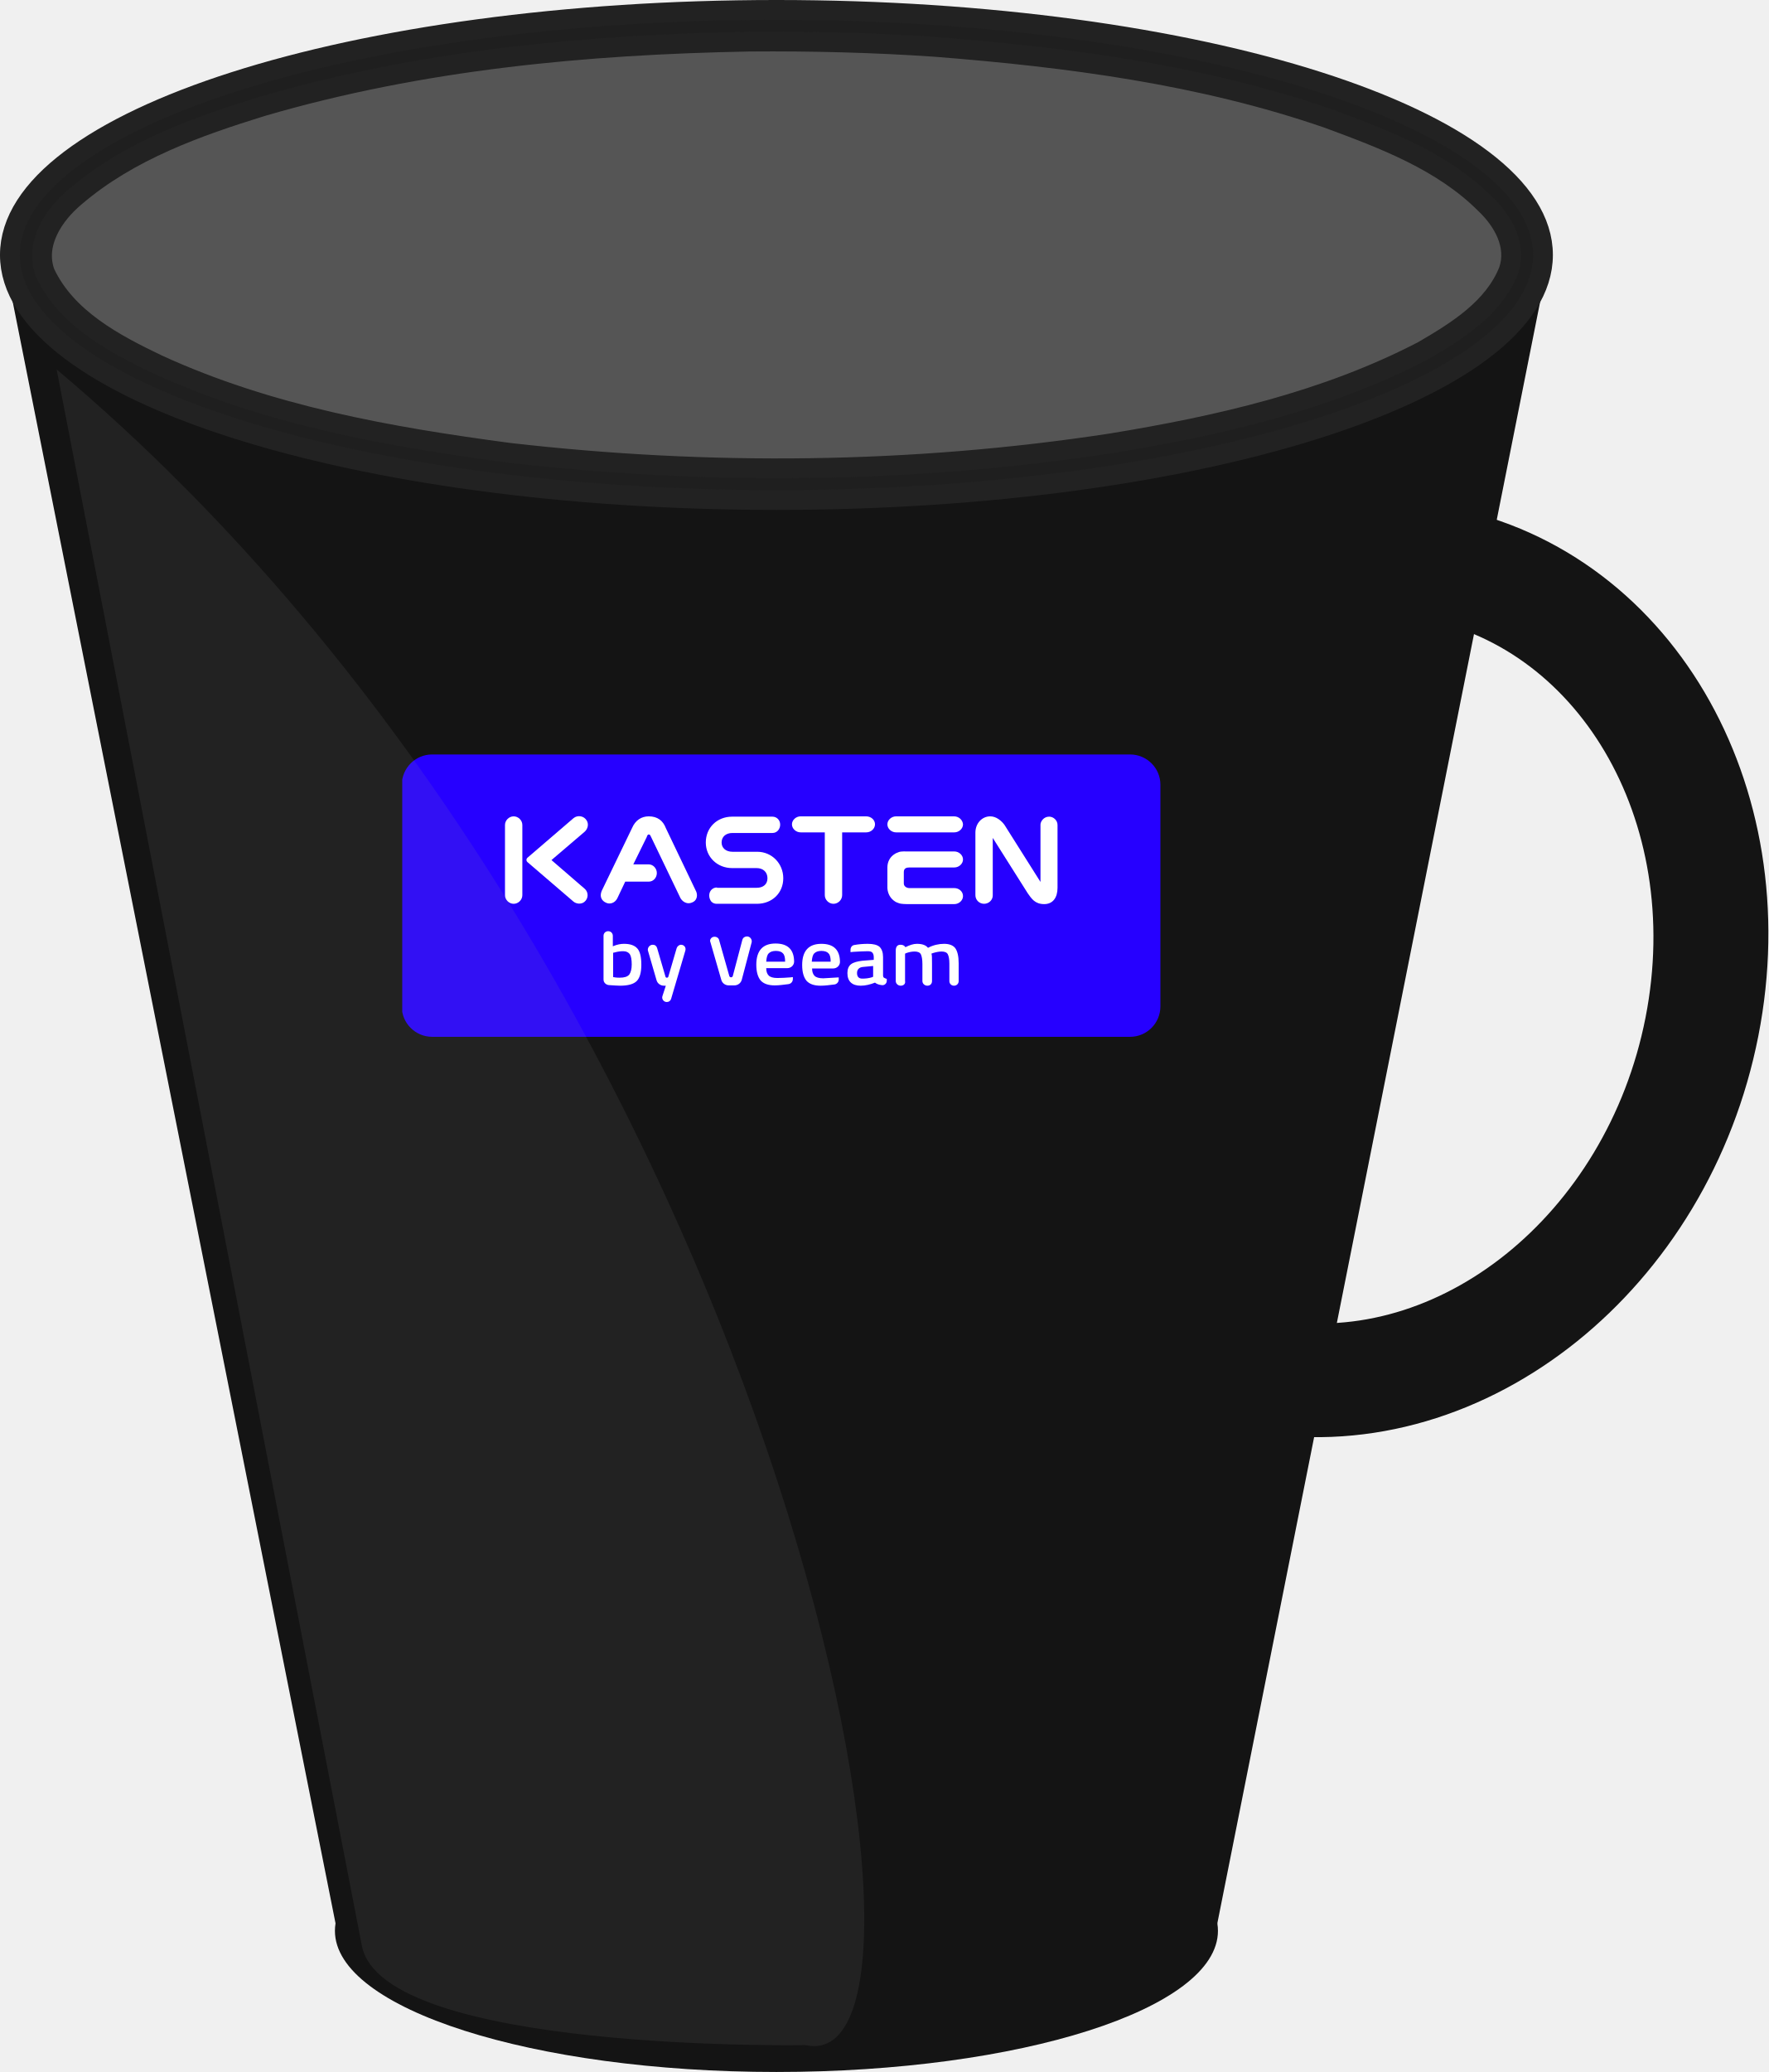
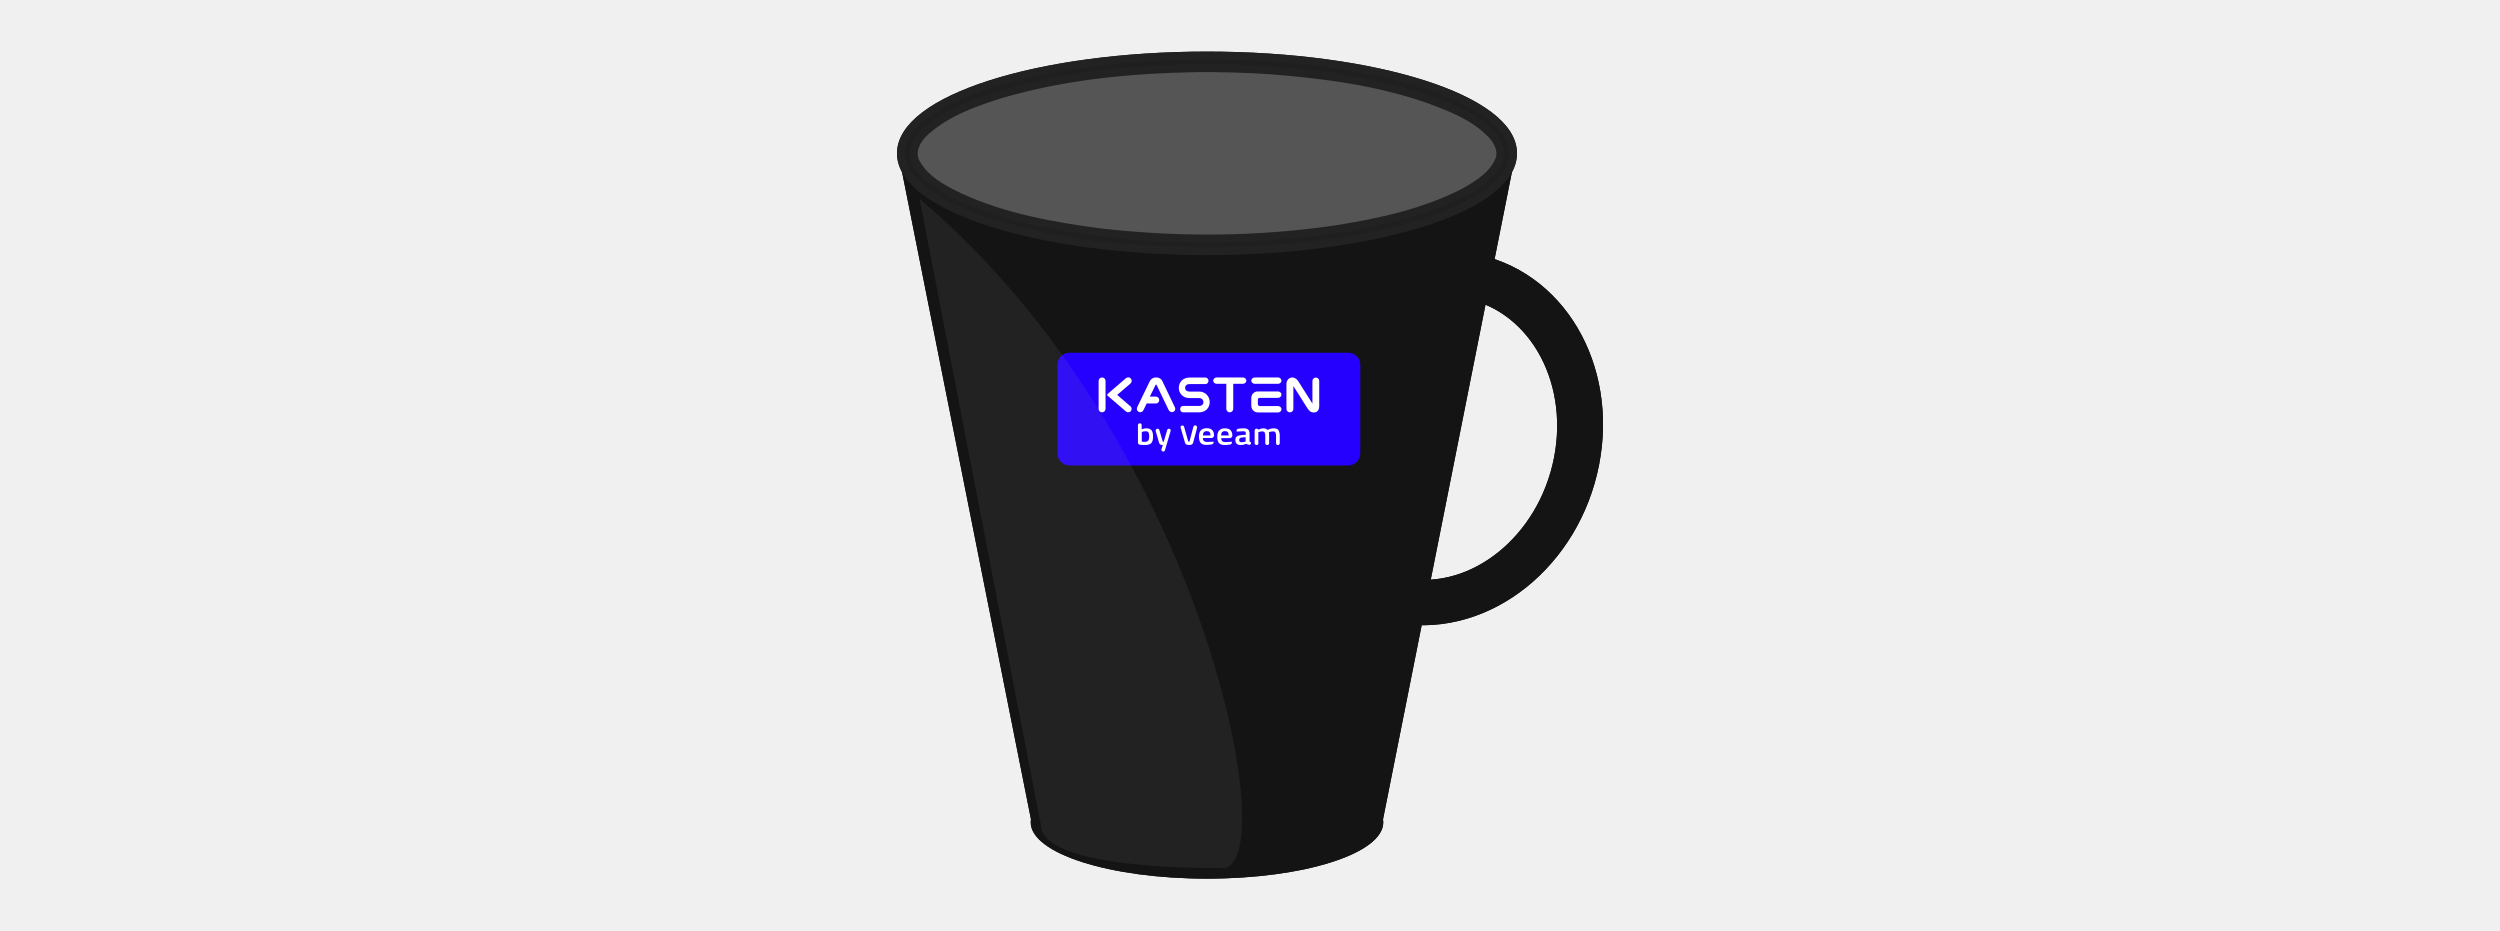
- <svg xmlns="http://www.w3.org/2000/svg" xmlns:xlink="http://www.w3.org/1999/xlink" width="89.245mm" height="104.545mm" viewBox="0 0 89.245 104.545" version="1.1" id="svg5" xml:space="preserve">
+ <svg xmlns="http://www.w3.org/2000/svg" xmlns:xlink="http://www.w3.org/1999/xlink" width="299.517mm" height="111.448mm" viewBox="0 0 299.517 111.448" version="1.1" id="svg5" xml:space="preserve">
  <defs id="defs2">
    <linearGradient id="linearGradient3182">
      <stop style="stop-color:#202020;stop-opacity:1;" offset="0" id="stop3180" />
    </linearGradient>
    <linearGradient id="linearGradient3176">
      <stop style="stop-color:#9a9a9a;stop-opacity:0.106;" offset="0" id="stop3174" />
    </linearGradient>
    <linearGradient id="cupblack">
      <stop style="stop-color:#141414;stop-opacity:1;" offset="0" id="stop3168" />
    </linearGradient>
    <clipPath id="clip0_200_4114">
      <rect width="172" height="64" fill="#ffffff" transform="translate(0.765625)" id="rect2563" x="0" y="0" d="m -0.1,0 h 172 v 64 h -172 z" />
    </clipPath>
    <linearGradient xlink:href="#cupblack" id="linearGradient3172" x1="50.873" y1="87.954" x2="128.258" y2="87.954" gradientUnits="userSpaceOnUse" />
-     <linearGradient xlink:href="#cupblack" id="linearGradient3178" x1="67.694" y1="129.87" x2="112.26" y2="129.87" gradientUnits="userSpaceOnUse" />
-     <linearGradient xlink:href="#cupblack" id="linearGradient3184" x1="110.507" y1="61.03" x2="152.692" y2="61.03" gradientUnits="userSpaceOnUse" gradientTransform="matrix(1.003753,0,0,0.9209331,0.1922253,4.916566)" />
-     <linearGradient xlink:href="#linearGradient3176" id="linearGradient3737" gradientUnits="userSpaceOnUse" x1="50.873" y1="87.954" x2="128.258" y2="87.954" gradientTransform="translate(2.774794,4.152522)" />
+     <linearGradient xlink:href="#cupblack" id="linearGradient3178" x1="67.694" y1="129.87" x2="112.26" y2="129.87" gradientUnits="userSpaceOnUse" gradientTransform="matrix(0.9478133,0,0,0.9478133,-13.59162,0.9767808)" />
+     <linearGradient xlink:href="#cupblack" id="linearGradient3184" x1="110.507" y1="61.03" x2="152.692" y2="61.03" gradientUnits="userSpaceOnUse" gradientTransform="matrix(0.9513699,0,0,0.8728727,-12.97264,7.819341)" />
+     <linearGradient xlink:href="#linearGradient3176" id="linearGradient3737" gradientUnits="userSpaceOnUse" x1="50.873" y1="87.954" x2="128.258" y2="87.954" gradientTransform="matrix(0.9478133,0,0,0.9478133,-10.96163,4.912597)" />
+     <clipPath id="clip0_200_4114-9">
+       <rect width="172" height="64" fill="#ffffff" transform="translate(0.765625)" id="rect16254" x="0" y="0" />
+     </clipPath>
+     <linearGradient xlink:href="#cupblack" id="linearGradient16915" gradientUnits="userSpaceOnUse" gradientTransform="matrix(0.9513699,0,0,0.8728727,-12.97264,7.819341)" x1="110.507" y1="61.03" x2="152.692" y2="61.03" />
+     <linearGradient xlink:href="#cupblack" id="linearGradient16917" gradientUnits="userSpaceOnUse" x1="50.873" y1="87.954" x2="128.258" y2="87.954" />
+     <linearGradient xlink:href="#cupblack" id="linearGradient16919" gradientUnits="userSpaceOnUse" gradientTransform="matrix(0.9478133,0,0,0.9478133,-13.59162,0.9767808)" x1="67.694" y1="129.87" x2="112.26" y2="129.87" />
+     <linearGradient xlink:href="#linearGradient3176" id="linearGradient16921" gradientUnits="userSpaceOnUse" gradientTransform="matrix(0.9478133,0,0,0.9478133,-10.96163,4.912597)" x1="50.873" y1="87.954" x2="128.258" y2="87.954" />
  </defs>
-   <g id="layer1" transform="translate(-50.79026,-32.44707)">
-     <ellipse style="opacity:0.998;fill:none;fill-opacity:1;stroke:url(#linearGradient3184);stroke-width:5.769;stroke-linecap:round;stroke-linejoin:round;stroke-dasharray:none;stroke-opacity:1;stop-color:#000000" id="path1434" cx="132.286" cy="61.121" rx="18.16" ry="20.951" transform="matrix(0.9868881,0.1614059,-0.1928476,0.9812287,0,0)" />
-     <path style="fill:url(#linearGradient3172);fill-opacity:1;stroke:none;stroke-width:0.265px;stroke-linecap:butt;stroke-linejoin:miter;stroke-opacity:1" d="M 50.873,46.932 67.353,129.691 H 89.566 V 46.216 Z m 77.385,0 -16.48,82.759 H 89.566 V 46.216 Z" id="path1149" class="UnoptimicedTransforms" transform="translate(0.4112554)" />
-     <ellipse style="opacity:0.998;fill:#1f1f1f;fill-opacity:1;stroke:#222222;stroke-width:1;stroke-linecap:round;stroke-linejoin:round;stroke-dasharray:none;stroke-opacity:1;stop-color:#000000" id="path1147" cx="89.977" cy="45.311" rx="38.687" ry="12.364" />
-     <ellipse style="opacity:0.998;fill:url(#linearGradient3178);fill-opacity:1;stroke:none;stroke-width:0.064;stroke-linecap:round;stroke-linejoin:round;stroke-opacity:1;stop-color:#000000" id="path1147-8" cx="89.977" cy="129.87" rx="22.283" ry="7.121" />
-     <g clip-path="url(#clip0_200_4114)" id="g2561" transform="matrix(0.2225994,0,0,0.2225994,70.92051,70.51421)" class="UnoptimicedTransforms">
-       <path d="M 165.78,64 H 7.551 C 3.757,64 0.666,60.929 0.666,57.16 V 6.909 C 0.666,3.071 3.757,0 7.551,0 H 165.78 c 3.794,0 6.886,3.071 6.886,6.84 v 50.251 c 0,3.839 -3.092,6.91 -6.886,6.91 z" fill="#2600ff" id="path2531" class="UnoptimicedTransforms" />
-       <path d="m 51.043,42.922 c 1.405,0 2.389,0.349 3.021,1.047 0.632,0.698 0.913,1.954 0.913,3.699 0,1.745 -0.351,3.001 -1.054,3.699 -0.703,0.698 -1.967,1.047 -3.794,1.047 -0.351,0 -1.616,-0.07 -2.529,-0.14 -0.632,-0.07 -1.194,-0.558 -1.194,-1.256 v -9.911 c 0,-0.628 0.492,-1.047 1.054,-1.047 0.632,0 1.054,0.489 1.054,1.047 v 2.373 c 0.984,-0.419 1.827,-0.558 2.529,-0.558 z m -0.984,7.677 c 1.054,0 1.756,-0.209 2.178,-0.698 0.351,-0.488 0.562,-1.256 0.562,-2.303 0,-1.047 -0.141,-1.884 -0.421,-2.303 -0.281,-0.419 -0.773,-0.698 -1.476,-0.698 -0.632,0 -1.265,0.07 -1.967,0.279 l -0.351,0.07 v 5.514 c 0.703,0.14 1.194,0.14 1.476,0.14 z" fill="#ffffff" id="path2533" />
-       <path d="m 57.578,43.132 c 0.492,0 0.843,0.279 0.984,0.768 l 1.897,6.491 c 0.07,0.279 0.562,0.279 0.632,0 l 1.897,-6.491 c 0.141,-0.419 0.562,-0.768 0.984,-0.768 0.703,0 1.194,0.628 0.984,1.326 l -3.232,10.957 c -0.141,0.419 -0.492,0.698 -0.984,0.698 -0.703,0 -1.194,-0.698 -0.984,-1.326 l 0.773,-2.373 h -0.422 c -0.773,0 -1.475,-0.489 -1.686,-1.256 l -1.967,-6.77 c -0.07,-0.628 0.421,-1.256 1.124,-1.256 z" fill="#ffffff" id="path2535" />
-       <path d="m 88.773,50.53 0.562,-0.07 v 0.419 c 0,0.628 -0.422,1.117 -1.054,1.186 -1.124,0.14 -2.108,0.279 -3.021,0.279 -1.476,0 -2.529,-0.349 -3.232,-1.117 -0.632,-0.768 -0.984,-1.954 -0.984,-3.559 0,-3.211 1.476,-4.816 4.356,-4.816 2.811,0 4.216,1.396 4.216,4.188 -0.07,0.838 -0.773,1.396 -1.546,1.396 h -4.778 c 0,0.768 0.211,1.326 0.562,1.675 0.351,0.349 0.984,0.558 1.967,0.558 0.984,0 1.967,-0.07 2.951,-0.14 z m -1.194,-3.559 c 0,-0.907 -0.141,-1.536 -0.492,-1.884 -0.281,-0.349 -0.843,-0.558 -1.616,-0.558 -0.773,0 -1.265,0.209 -1.616,0.558 -0.351,0.349 -0.492,0.977 -0.562,1.884 z" fill="#ffffff" id="path2537" />
-       <path d="m 99.734,50.53 v 0.489 c 0,0.558 -0.421,1.047 -0.984,1.117 -1.124,0.14 -2.178,0.279 -3.091,0.279 -1.476,0 -2.53,-0.349 -3.232,-1.117 -0.632,-0.768 -0.984,-1.954 -0.984,-3.559 0,-3.211 1.476,-4.816 4.356,-4.816 2.81,0 4.216,1.396 4.216,4.188 -0.07,0.838 -0.773,1.396 -1.546,1.396 h -4.778 c 0,0.768 0.211,1.326 0.562,1.675 0.351,0.349 0.984,0.558 1.967,0.558 0.913,-0.07 3.513,-0.209 3.513,-0.209 z M 97.907,46.971 c 0,-0.907 -0.141,-1.536 -0.492,-1.884 -0.281,-0.349 -0.843,-0.558 -1.616,-0.558 -0.773,0 -1.265,0.209 -1.616,0.558 -0.351,0.349 -0.492,0.977 -0.562,1.884 z" fill="#ffffff" id="path2539" />
-       <path d="m 109.782,45.924 v 4.118 c 0,0.279 0.07,0.488 0.211,0.558 0.14,0.07 0.351,0.209 0.632,0.279 v 0.419 c 0,0.628 -0.562,1.117 -1.194,0.977 -0.633,-0.07 -1.125,-0.279 -1.476,-0.558 -1.054,0.419 -2.178,0.698 -3.232,0.698 -1.967,0 -3.021,-0.977 -3.021,-2.861 0,-0.907 0.281,-1.605 0.843,-2.024 0.562,-0.419 1.405,-0.628 2.529,-0.768 l 2.6,-0.209 v -0.628 c 0,-0.489 -0.141,-0.838 -0.351,-1.047 -0.211,-0.209 -0.562,-0.279 -1.054,-0.279 -0.843,0 -1.968,0.07 -3.232,0.14 l -0.633,0.07 v -0.558 c 0,-0.489 0.281,-0.907 0.773,-1.047 1.124,-0.209 2.178,-0.279 3.162,-0.279 1.194,0 2.108,0.209 2.67,0.698 0.492,0.489 0.773,1.256 0.773,2.303 z m -4.497,2.233 c -0.913,0.07 -1.405,0.558 -1.405,1.396 0,0.838 0.421,1.256 1.194,1.256 0.703,0 1.406,-0.07 2.108,-0.279 l 0.351,-0.14 v -2.443 z" fill="#ffffff" id="path2541" />
-       <path d="m 113.787,52.414 c -0.632,0 -1.124,-0.488 -1.124,-1.047 V 44.458 c 0,-0.768 0.281,-1.326 1.054,-1.326 0.913,0 1.124,0.558 1.124,0.558 0.983,-0.488 1.827,-0.768 2.599,-0.768 1.195,0 2.038,0.279 2.53,0.907 1.194,-0.628 2.459,-0.907 3.654,-0.907 1.194,0 2.037,0.349 2.529,0.977 0.492,0.698 0.773,1.815 0.773,3.42 v 4.048 c 0,0.628 -0.492,1.047 -1.054,1.047 -0.632,0 -1.054,-0.488 -1.054,-1.047 v -3.978 c 0,-0.977 -0.141,-1.675 -0.351,-2.094 -0.211,-0.419 -0.703,-0.628 -1.406,-0.628 -0.632,0 -1.264,0.14 -1.967,0.349 l -0.351,0.14 c 0.14,0.209 0.14,1.047 0.14,2.303 v 3.908 c 0,0.628 -0.421,1.047 -1.054,1.047 -0.632,0 -1.124,-0.488 -1.124,-1.047 v -3.839 c 0,-1.047 -0.14,-1.815 -0.351,-2.233 -0.211,-0.419 -0.703,-0.628 -1.405,-0.628 -0.703,0 -1.265,0.14 -1.897,0.349 l -0.281,0.14 v 6.212 c 0.14,0.628 -0.352,1.047 -0.984,1.047 z" fill="#ffffff" id="path2543" />
-       <path d="m 71.56,41.317 c 0.562,0 0.984,0.349 1.054,0.768 l 2.319,8.166 c 0.141,0.349 0.632,0.349 0.773,0 l 2.178,-8.236 c 0.141,-0.489 0.562,-0.768 1.054,-0.768 0.703,0 1.194,0.698 1.054,1.326 l -2.248,8.515 c -0.211,0.768 -0.913,1.256 -1.686,1.256 h -1.265 c -0.773,0 -1.476,-0.488 -1.686,-1.256 l -2.459,-8.515 c -0.281,-0.558 0.211,-1.256 0.913,-1.256 z" fill="#ffffff" id="path2545" />
-       <path d="m 72.122,30.151 c -0.984,0 -1.756,0.768 -1.756,1.815 0,0.558 0.211,1.047 0.492,1.396 0.351,0.349 0.773,0.488 1.194,0.488 h 9.134 c 3.443,0 5.972,-2.443 5.972,-5.793 0,-3.35 -2.6,-6.002 -5.902,-6.002 h -5.621 c -1.476,0 -2.459,-0.838 -2.459,-2.094 0,-1.326 0.984,-2.163 2.459,-2.163 h 9.064 c 1.124,0 1.757,-0.977 1.757,-1.884 0,-1.047 -0.773,-1.815 -1.757,-1.815 h -9.134 c -3.443,0 -5.972,2.513 -5.972,5.863 0,3.28 2.6,5.793 5.972,5.793 h 5.551 c 1.476,0 2.459,0.907 2.459,2.303 0,1.326 -0.913,2.164 -2.459,2.164 h -8.993 z" fill="#ffffff" id="path2547" />
-       <path d="m 107.956,15.843 c 0,0.977 -0.914,1.815 -1.968,1.815 h -3.372 -2.108 v 14.238 c 0,1.047 -0.913,1.954 -1.967,1.954 -1.054,0 -1.967,-0.907 -1.967,-1.954 V 17.658 h -1.756 -3.724 c -1.054,0 -1.967,-0.838 -1.967,-1.815 0,-0.977 0.913,-1.815 1.967,-1.815 h 3.724 3.162 0.211 4.357 3.372 c 1.195,0 2.038,0.838 2.038,1.815 z" fill="#ffffff" id="path2549" />
-       <path d="m 127.909,32.105 c 0,0.977 -0.913,1.815 -1.967,1.815 h -3.443 -3.302 -0.352 -2.389 -0.351 -0.913 c 0,0 -1.335,0 -1.827,-0.209 -0.351,-0.14 -0.632,-0.209 -0.913,-0.419 -0.984,-0.628 -1.617,-1.745 -1.687,-3.001 v -0.14 -0.419 -0.768 -2.164 -1.186 c 0,-1.326 0.633,-2.443 1.687,-3.071 0.281,-0.209 0.632,-0.279 0.913,-0.419 0.492,-0.209 1.827,-0.14 1.827,-0.14 h 0.913 0.351 2.389 0.352 3.302 3.443 c 1.054,0 1.967,0.838 1.967,1.815 0,0.977 -0.913,1.815 -1.967,1.815 h -3.443 -3.302 -0.352 -2.389 -0.702 c -0.703,0 -1.265,0.209 -1.265,1.047 v 2.582 c 0,0.698 0.703,1.047 1.265,1.047 h 0.702 2.389 0.352 3.302 3.443 c 1.054,0 1.967,0.768 1.967,1.815 z m -2.038,-18.076 h -3.372 -3.302 -0.352 -2.389 -3.723 c -1.054,0 -1.968,0.838 -1.968,1.815 0,0.977 0.914,1.815 1.968,1.815 h 3.723 2.389 0.352 3.372 3.373 c 1.054,0 1.967,-0.838 1.967,-1.815 -0.07,-0.977 -0.913,-1.815 -2.038,-1.815 z" fill="#ffffff" id="path2551" />
-       <path d="m 27.998,15.983 v 6.561 2.792 6.561 c 0,1.047 -0.913,1.954 -1.967,1.954 -1.054,0 -1.967,-0.907 -1.967,-1.954 V 25.335 22.543 15.983 c 0,-1.047 0.913,-1.954 1.967,-1.954 1.054,0 1.967,0.907 1.967,1.954 z" fill="#ffffff" id="path2553" />
-       <path d="m 34.602,23.939 7.518,-6.421 c 0.703,-0.628 0.984,-1.675 0.492,-2.513 -0.632,-1.117 -2.108,-1.326 -3.021,-0.558 l -10.399,8.934 c -0.351,0.279 -0.351,0.768 0,1.047 l 10.328,8.864 c 0.703,0.628 1.827,0.698 2.529,0.14 0.984,-0.768 0.984,-2.233 0.07,-3.001 z" fill="#ffffff" id="path2555" />
-       <path d="m 149.34,15.983 v 14.238 c 0,2.233 -1.054,3.699 -3.022,3.699 -2.107,0 -2.88,-1.256 -3.724,-2.443 l -7.939,-12.563 v 13.051 c 0,1.047 -0.913,1.884 -1.967,1.884 -1.054,0 -1.968,-0.838 -1.968,-1.954 V 17.728 c 0,-2.094 1.476,-3.699 3.373,-3.699 1.335,0 2.529,0.977 3.232,1.954 0.07,0.14 8.15,12.912 8.15,12.912 V 15.913 c 0,-0.698 0.703,-1.815 1.968,-1.815 0.983,0 1.897,0.838 1.897,1.884 z" fill="#ffffff" id="path2557" />
-       <path d="M 67.273,30.779 60.528,16.681 c -0.632,-1.675 -1.897,-2.652 -3.864,-2.652 -1.616,0 -3.021,0.838 -3.794,2.652 l -6.675,13.819 c -1.335,2.443 0.913,3.35 1.546,3.28 0.773,0 1.476,-0.488 1.827,-1.256 0.281,-0.628 1.757,-3.699 1.757,-3.699 h 5.34 c 1.054,0 1.827,-0.907 1.827,-1.954 0,-1.047 -0.843,-1.954 -1.827,-1.954 h -3.513 l 3.091,-6.281 v -0.07 c 0.07,-0.209 0.211,-0.349 0.281,-0.419 0.07,0 0.211,0 0.281,0 0.141,0.07 0.281,0.279 0.351,0.489 l 6.675,13.889 c 0.281,0.558 1.405,1.815 3.021,0.838 0.773,-0.489 0.984,-1.605 0.422,-2.582 z" fill="#ffffff" id="path2559" />
+   <g id="layer1" transform="translate(83.15933,-27.42913)">
+     <g id="g16967" transform="translate(-10.24286,1.878206)">
+       <ellipse style="opacity:0.998;fill:none;fill-opacity:1;stroke:url(#linearGradient16915);stroke-width:5.468;stroke-linecap:round;stroke-linejoin:round;stroke-dasharray:none;stroke-opacity:1;stop-color:#000000" id="path1434" cx="112.227" cy="61.091" rx="17.212" ry="19.858" transform="matrix(0.9868881,0.1614059,-0.1928476,0.9812287,0,0)" />
+       <path style="fill:url(#linearGradient16917);fill-opacity:1;stroke:none;stroke-width:0.265px;stroke-linecap:butt;stroke-linejoin:miter;stroke-opacity:1" d="M 50.873,46.932 67.353,129.691 H 89.566 V 46.216 Z m 77.385,0 -16.48,82.759 H 89.566 V 46.216 Z" id="path1149" class="UnoptimicedTransforms" transform="matrix(0.9478133,0,0,0.9478133,-13.20183,0.9767808)" />
+       <ellipse style="opacity:0.998;fill:#1f1f1f;fill-opacity:1;stroke:#222222;stroke-width:0.948;stroke-linecap:round;stroke-linejoin:round;stroke-dasharray:none;stroke-opacity:1;stop-color:#000000" id="path1147" cx="71.69" cy="43.923" rx="36.668" ry="11.719" />
+       <ellipse style="opacity:0.998;fill:url(#linearGradient16919);fill-opacity:1;stroke:none;stroke-width:0.061;stroke-linecap:round;stroke-linejoin:round;stroke-opacity:1;stop-color:#000000" id="path1147-8" cx="71.69" cy="124.07" rx="21.12" ry="6.75" />
+       <g clip-path="url(#clip0_200_4114)" id="g2561" transform="matrix(0.2109826,0,0,0.2109826,53.62778,67.81108)" class="UnoptimicedTransforms">
+         <path d="M 165.78,64 H 7.551 C 3.757,64 0.666,60.929 0.666,57.16 V 6.909 C 0.666,3.071 3.757,0 7.551,0 H 165.78 c 3.794,0 6.886,3.071 6.886,6.84 v 50.251 c 0,3.839 -3.092,6.91 -6.886,6.91 z" fill="#2600ff" id="path2531" class="UnoptimicedTransforms" />
+         <path d="m 51.043,42.922 c 1.405,0 2.389,0.349 3.021,1.047 0.632,0.698 0.913,1.954 0.913,3.699 0,1.745 -0.351,3.001 -1.054,3.699 -0.703,0.698 -1.967,1.047 -3.794,1.047 -0.351,0 -1.616,-0.07 -2.529,-0.14 -0.632,-0.07 -1.194,-0.558 -1.194,-1.256 v -9.911 c 0,-0.628 0.492,-1.047 1.054,-1.047 0.632,0 1.054,0.489 1.054,1.047 v 2.373 c 0.984,-0.419 1.827,-0.558 2.529,-0.558 z m -0.984,7.677 c 1.054,0 1.756,-0.209 2.178,-0.698 0.351,-0.488 0.562,-1.256 0.562,-2.303 0,-1.047 -0.141,-1.884 -0.421,-2.303 -0.281,-0.419 -0.773,-0.698 -1.476,-0.698 -0.632,0 -1.265,0.07 -1.967,0.279 l -0.351,0.07 v 5.514 c 0.703,0.14 1.194,0.14 1.476,0.14 z" fill="#ffffff" id="path2533" />
+         <path d="m 57.578,43.132 c 0.492,0 0.843,0.279 0.984,0.768 l 1.897,6.491 c 0.07,0.279 0.562,0.279 0.632,0 l 1.897,-6.491 c 0.141,-0.419 0.562,-0.768 0.984,-0.768 0.703,0 1.194,0.628 0.984,1.326 l -3.232,10.957 c -0.141,0.419 -0.492,0.698 -0.984,0.698 -0.703,0 -1.194,-0.698 -0.984,-1.326 l 0.773,-2.373 h -0.422 c -0.773,0 -1.475,-0.489 -1.686,-1.256 l -1.967,-6.77 c -0.07,-0.628 0.421,-1.256 1.124,-1.256 z" fill="#ffffff" id="path2535" />
+         <path d="m 88.773,50.53 0.562,-0.07 v 0.419 c 0,0.628 -0.422,1.117 -1.054,1.186 -1.124,0.14 -2.108,0.279 -3.021,0.279 -1.476,0 -2.529,-0.349 -3.232,-1.117 -0.632,-0.768 -0.984,-1.954 -0.984,-3.559 0,-3.211 1.476,-4.816 4.356,-4.816 2.811,0 4.216,1.396 4.216,4.188 -0.07,0.838 -0.773,1.396 -1.546,1.396 h -4.778 c 0,0.768 0.211,1.326 0.562,1.675 0.351,0.349 0.984,0.558 1.967,0.558 0.984,0 1.967,-0.07 2.951,-0.14 z m -1.194,-3.559 c 0,-0.907 -0.141,-1.536 -0.492,-1.884 -0.281,-0.349 -0.843,-0.558 -1.616,-0.558 -0.773,0 -1.265,0.209 -1.616,0.558 -0.351,0.349 -0.492,0.977 -0.562,1.884 z" fill="#ffffff" id="path2537" />
+         <path d="m 99.734,50.53 v 0.489 c 0,0.558 -0.421,1.047 -0.984,1.117 -1.124,0.14 -2.178,0.279 -3.091,0.279 -1.476,0 -2.53,-0.349 -3.232,-1.117 -0.632,-0.768 -0.984,-1.954 -0.984,-3.559 0,-3.211 1.476,-4.816 4.356,-4.816 2.81,0 4.216,1.396 4.216,4.188 -0.07,0.838 -0.773,1.396 -1.546,1.396 h -4.778 c 0,0.768 0.211,1.326 0.562,1.675 0.351,0.349 0.984,0.558 1.967,0.558 0.913,-0.07 3.513,-0.209 3.513,-0.209 z M 97.907,46.971 c 0,-0.907 -0.141,-1.536 -0.492,-1.884 -0.281,-0.349 -0.843,-0.558 -1.616,-0.558 -0.773,0 -1.265,0.209 -1.616,0.558 -0.351,0.349 -0.492,0.977 -0.562,1.884 z" fill="#ffffff" id="path2539" />
+         <path d="m 109.782,45.924 v 4.118 c 0,0.279 0.07,0.488 0.211,0.558 0.14,0.07 0.351,0.209 0.632,0.279 v 0.419 c 0,0.628 -0.562,1.117 -1.194,0.977 -0.633,-0.07 -1.125,-0.279 -1.476,-0.558 -1.054,0.419 -2.178,0.698 -3.232,0.698 -1.967,0 -3.021,-0.977 -3.021,-2.861 0,-0.907 0.281,-1.605 0.843,-2.024 0.562,-0.419 1.405,-0.628 2.529,-0.768 l 2.6,-0.209 v -0.628 c 0,-0.489 -0.141,-0.838 -0.351,-1.047 -0.211,-0.209 -0.562,-0.279 -1.054,-0.279 -0.843,0 -1.968,0.07 -3.232,0.14 l -0.633,0.07 v -0.558 c 0,-0.489 0.281,-0.907 0.773,-1.047 1.124,-0.209 2.178,-0.279 3.162,-0.279 1.194,0 2.108,0.209 2.67,0.698 0.492,0.489 0.773,1.256 0.773,2.303 z m -4.497,2.233 c -0.913,0.07 -1.405,0.558 -1.405,1.396 0,0.838 0.421,1.256 1.194,1.256 0.703,0 1.406,-0.07 2.108,-0.279 l 0.351,-0.14 v -2.443 z" fill="#ffffff" id="path2541" />
+         <path d="m 113.787,52.414 c -0.632,0 -1.124,-0.488 -1.124,-1.047 V 44.458 c 0,-0.768 0.281,-1.326 1.054,-1.326 0.913,0 1.124,0.558 1.124,0.558 0.983,-0.488 1.827,-0.768 2.599,-0.768 1.195,0 2.038,0.279 2.53,0.907 1.194,-0.628 2.459,-0.907 3.654,-0.907 1.194,0 2.037,0.349 2.529,0.977 0.492,0.698 0.773,1.815 0.773,3.42 v 4.048 c 0,0.628 -0.492,1.047 -1.054,1.047 -0.632,0 -1.054,-0.488 -1.054,-1.047 v -3.978 c 0,-0.977 -0.141,-1.675 -0.351,-2.094 -0.211,-0.419 -0.703,-0.628 -1.406,-0.628 -0.632,0 -1.264,0.14 -1.967,0.349 l -0.351,0.14 c 0.14,0.209 0.14,1.047 0.14,2.303 v 3.908 c 0,0.628 -0.421,1.047 -1.054,1.047 -0.632,0 -1.124,-0.488 -1.124,-1.047 v -3.839 c 0,-1.047 -0.14,-1.815 -0.351,-2.233 -0.211,-0.419 -0.703,-0.628 -1.405,-0.628 -0.703,0 -1.265,0.14 -1.897,0.349 l -0.281,0.14 v 6.212 c 0.14,0.628 -0.352,1.047 -0.984,1.047 z" fill="#ffffff" id="path2543" />
+         <path d="m 71.56,41.317 c 0.562,0 0.984,0.349 1.054,0.768 l 2.319,8.166 c 0.141,0.349 0.632,0.349 0.773,0 l 2.178,-8.236 c 0.141,-0.489 0.562,-0.768 1.054,-0.768 0.703,0 1.194,0.698 1.054,1.326 l -2.248,8.515 c -0.211,0.768 -0.913,1.256 -1.686,1.256 h -1.265 c -0.773,0 -1.476,-0.488 -1.686,-1.256 l -2.459,-8.515 c -0.281,-0.558 0.211,-1.256 0.913,-1.256 z" fill="#ffffff" id="path2545" />
+         <path d="m 72.122,30.151 c -0.984,0 -1.756,0.768 -1.756,1.815 0,0.558 0.211,1.047 0.492,1.396 0.351,0.349 0.773,0.488 1.194,0.488 h 9.134 c 3.443,0 5.972,-2.443 5.972,-5.793 0,-3.35 -2.6,-6.002 -5.902,-6.002 h -5.621 c -1.476,0 -2.459,-0.838 -2.459,-2.094 0,-1.326 0.984,-2.163 2.459,-2.163 h 9.064 c 1.124,0 1.757,-0.977 1.757,-1.884 0,-1.047 -0.773,-1.815 -1.757,-1.815 h -9.134 c -3.443,0 -5.972,2.513 -5.972,5.863 0,3.28 2.6,5.793 5.972,5.793 h 5.551 c 1.476,0 2.459,0.907 2.459,2.303 0,1.326 -0.913,2.164 -2.459,2.164 h -8.993 z" fill="#ffffff" id="path2547" />
+         <path d="m 107.956,15.843 c 0,0.977 -0.914,1.815 -1.968,1.815 h -3.372 -2.108 v 14.238 c 0,1.047 -0.913,1.954 -1.967,1.954 -1.054,0 -1.967,-0.907 -1.967,-1.954 V 17.658 h -1.756 -3.724 c -1.054,0 -1.967,-0.838 -1.967,-1.815 0,-0.977 0.913,-1.815 1.967,-1.815 h 3.724 3.162 0.211 4.357 3.372 c 1.195,0 2.038,0.838 2.038,1.815 z" fill="#ffffff" id="path2549" />
+         <path d="m 127.909,32.105 c 0,0.977 -0.913,1.815 -1.967,1.815 h -3.443 -3.302 -0.352 -2.389 -0.351 -0.913 c 0,0 -1.335,0 -1.827,-0.209 -0.351,-0.14 -0.632,-0.209 -0.913,-0.419 -0.984,-0.628 -1.617,-1.745 -1.687,-3.001 v -0.14 -0.419 -0.768 -2.164 -1.186 c 0,-1.326 0.633,-2.443 1.687,-3.071 0.281,-0.209 0.632,-0.279 0.913,-0.419 0.492,-0.209 1.827,-0.14 1.827,-0.14 h 0.913 0.351 2.389 0.352 3.302 3.443 c 1.054,0 1.967,0.838 1.967,1.815 0,0.977 -0.913,1.815 -1.967,1.815 h -3.443 -3.302 -0.352 -2.389 -0.702 c -0.703,0 -1.265,0.209 -1.265,1.047 v 2.582 c 0,0.698 0.703,1.047 1.265,1.047 h 0.702 2.389 0.352 3.302 3.443 c 1.054,0 1.967,0.768 1.967,1.815 z m -2.038,-18.076 h -3.372 -3.302 -0.352 -2.389 -3.723 c -1.054,0 -1.968,0.838 -1.968,1.815 0,0.977 0.914,1.815 1.968,1.815 h 3.723 2.389 0.352 3.372 3.373 c 1.054,0 1.967,-0.838 1.967,-1.815 -0.07,-0.977 -0.913,-1.815 -2.038,-1.815 z" fill="#ffffff" id="path2551" />
+         <path d="m 27.998,15.983 v 6.561 2.792 6.561 c 0,1.047 -0.913,1.954 -1.967,1.954 -1.054,0 -1.967,-0.907 -1.967,-1.954 V 25.335 22.543 15.983 c 0,-1.047 0.913,-1.954 1.967,-1.954 1.054,0 1.967,0.907 1.967,1.954 z" fill="#ffffff" id="path2553" />
+         <path d="m 34.602,23.939 7.518,-6.421 c 0.703,-0.628 0.984,-1.675 0.492,-2.513 -0.632,-1.117 -2.108,-1.326 -3.021,-0.558 l -10.399,8.934 c -0.351,0.279 -0.351,0.768 0,1.047 l 10.328,8.864 c 0.703,0.628 1.827,0.698 2.529,0.14 0.984,-0.768 0.984,-2.233 0.07,-3.001 z" fill="#ffffff" id="path2555" />
+         <path d="m 149.34,15.983 v 14.238 c 0,2.233 -1.054,3.699 -3.022,3.699 -2.107,0 -2.88,-1.256 -3.724,-2.443 l -7.939,-12.563 v 13.051 c 0,1.047 -0.913,1.884 -1.967,1.884 -1.054,0 -1.968,-0.838 -1.968,-1.954 V 17.728 c 0,-2.094 1.476,-3.699 3.373,-3.699 1.335,0 2.529,0.977 3.232,1.954 0.07,0.14 8.15,12.912 8.15,12.912 V 15.913 c 0,-0.698 0.703,-1.815 1.968,-1.815 0.983,0 1.897,0.838 1.897,1.884 z" fill="#ffffff" id="path2557" />
+         <path d="M 67.273,30.779 60.528,16.681 c -0.632,-1.675 -1.897,-2.652 -3.864,-2.652 -1.616,0 -3.021,0.838 -3.794,2.652 l -6.675,13.819 c -1.335,2.443 0.913,3.35 1.546,3.28 0.773,0 1.476,-0.488 1.827,-1.256 0.281,-0.628 1.757,-3.699 1.757,-3.699 h 5.34 c 1.054,0 1.827,-0.907 1.827,-1.954 0,-1.047 -0.843,-1.954 -1.827,-1.954 h -3.513 l 3.091,-6.281 v -0.07 c 0.07,-0.209 0.211,-0.349 0.281,-0.419 0.07,0 0.211,0 0.281,0 0.141,0.07 0.281,0.279 0.351,0.489 l 6.675,13.889 c 0.281,0.558 1.405,1.815 3.021,0.838 0.773,-0.489 0.984,-1.605 0.422,-2.582 z" fill="#ffffff" id="path2559" />
+       </g>
+       <path style="fill:url(#linearGradient16921);fill-opacity:1;stroke:none;stroke-width:0.251px;stroke-linecap:butt;stroke-linejoin:miter;stroke-opacity:1" d="m 37.257,49.396 14.601,75.384 c 0.99,5.113 21.223,4.754 21.223,4.754 8.319,1.864 -1.315,-51.124 -35.824,-80.138 z" id="path1149-5" />
+       <path id="ellipse3749" style="opacity:0.998;fill:#555555;fill-opacity:1;stroke:#222222;stroke-width:0.948;stroke-linecap:round;stroke-linejoin:round;stroke-dasharray:none;stroke-opacity:1;stop-color:#000000" d="m 70.427,33.719 c -7.862,0.145 -15.729,0.877 -23.325,3.096 -3.108,0.96 -6.376,2.118 -8.946,4.318 -1.038,0.865 -1.969,2.25 -1.454,3.648 1.03,2.181 3.299,3.381 5.379,4.378 5.328,2.445 11.09,3.466 16.83,4.228 9.559,1.098 19.25,1.001 28.776,-0.452 5.154,-0.844 10.282,-2.011 14.936,-4.43 1.61,-0.939 3.375,-2.028 4.091,-3.837 0.409,-1.195 -0.27,-2.379 -1.116,-3.18 -2.054,-2.058 -4.854,-3.108 -7.53,-4.096 -6.029,-2.085 -12.431,-2.922 -18.79,-3.419 -2.921,-0.202 -5.9,-0.275 -8.852,-0.252 z" />
+       <ellipse style="opacity:0.998;fill:none;fill-opacity:1;stroke:url(#linearGradient3184);stroke-width:5.468;stroke-linecap:round;stroke-linejoin:round;stroke-dasharray:none;stroke-opacity:1;stop-color:#000000" id="ellipse16855" cx="112.227" cy="61.091" rx="17.212" ry="19.858" transform="matrix(0.9868881,0.1614059,-0.1928476,0.9812287,0,0)" />
+       <path style="fill:url(#linearGradient3172);fill-opacity:1;stroke:none;stroke-width:0.265px;stroke-linecap:butt;stroke-linejoin:miter;stroke-opacity:1" d="M 50.873,46.932 67.353,129.691 H 89.566 V 46.216 Z m 77.385,0 -16.48,82.759 H 89.566 V 46.216 Z" id="path16857" class="UnoptimicedTransforms" transform="matrix(0.9478133,0,0,0.9478133,-13.20183,0.9767808)" />
+       <ellipse style="opacity:0.998;fill:#1f1f1f;fill-opacity:1;stroke:#222222;stroke-width:0.948;stroke-linecap:round;stroke-linejoin:round;stroke-dasharray:none;stroke-opacity:1;stop-color:#000000" id="ellipse16859" cx="71.69" cy="43.923" rx="36.668" ry="11.719" />
+       <ellipse style="opacity:0.998;fill:url(#linearGradient3178);fill-opacity:1;stroke:none;stroke-width:0.061;stroke-linecap:round;stroke-linejoin:round;stroke-opacity:1;stop-color:#000000" id="ellipse16861" cx="71.69" cy="124.07" rx="21.12" ry="6.75" />
+       <g clip-path="url(#clip0_200_4114)" id="g16893" transform="matrix(0.2109826,0,0,0.2109826,53.62778,67.81108)" class="UnoptimicedTransforms">
+         <path d="M 165.78,64 H 7.551 C 3.757,64 0.666,60.929 0.666,57.16 V 6.909 C 0.666,3.071 3.757,0 7.551,0 H 165.78 c 3.794,0 6.886,3.071 6.886,6.84 v 50.251 c 0,3.839 -3.092,6.91 -6.886,6.91 z" fill="#2600ff" id="path16863" class="UnoptimicedTransforms" />
+         <path d="m 51.043,42.922 c 1.405,0 2.389,0.349 3.021,1.047 0.632,0.698 0.913,1.954 0.913,3.699 0,1.745 -0.351,3.001 -1.054,3.699 -0.703,0.698 -1.967,1.047 -3.794,1.047 -0.351,0 -1.616,-0.07 -2.529,-0.14 -0.632,-0.07 -1.194,-0.558 -1.194,-1.256 v -9.911 c 0,-0.628 0.492,-1.047 1.054,-1.047 0.632,0 1.054,0.489 1.054,1.047 v 2.373 c 0.984,-0.419 1.827,-0.558 2.529,-0.558 z m -0.984,7.677 c 1.054,0 1.756,-0.209 2.178,-0.698 0.351,-0.488 0.562,-1.256 0.562,-2.303 0,-1.047 -0.141,-1.884 -0.421,-2.303 -0.281,-0.419 -0.773,-0.698 -1.476,-0.698 -0.632,0 -1.265,0.07 -1.967,0.279 l -0.351,0.07 v 5.514 c 0.703,0.14 1.194,0.14 1.476,0.14 z" fill="#ffffff" id="path16865" />
+         <path d="m 57.578,43.132 c 0.492,0 0.843,0.279 0.984,0.768 l 1.897,6.491 c 0.07,0.279 0.562,0.279 0.632,0 l 1.897,-6.491 c 0.141,-0.419 0.562,-0.768 0.984,-0.768 0.703,0 1.194,0.628 0.984,1.326 l -3.232,10.957 c -0.141,0.419 -0.492,0.698 -0.984,0.698 -0.703,0 -1.194,-0.698 -0.984,-1.326 l 0.773,-2.373 h -0.422 c -0.773,0 -1.475,-0.489 -1.686,-1.256 l -1.967,-6.77 c -0.07,-0.628 0.421,-1.256 1.124,-1.256 z" fill="#ffffff" id="path16867" />
+         <path d="m 88.773,50.53 0.562,-0.07 v 0.419 c 0,0.628 -0.422,1.117 -1.054,1.186 -1.124,0.14 -2.108,0.279 -3.021,0.279 -1.476,0 -2.529,-0.349 -3.232,-1.117 -0.632,-0.768 -0.984,-1.954 -0.984,-3.559 0,-3.211 1.476,-4.816 4.356,-4.816 2.811,0 4.216,1.396 4.216,4.188 -0.07,0.838 -0.773,1.396 -1.546,1.396 h -4.778 c 0,0.768 0.211,1.326 0.562,1.675 0.351,0.349 0.984,0.558 1.967,0.558 0.984,0 1.967,-0.07 2.951,-0.14 z m -1.194,-3.559 c 0,-0.907 -0.141,-1.536 -0.492,-1.884 -0.281,-0.349 -0.843,-0.558 -1.616,-0.558 -0.773,0 -1.265,0.209 -1.616,0.558 -0.351,0.349 -0.492,0.977 -0.562,1.884 z" fill="#ffffff" id="path16869" />
+         <path d="m 99.734,50.53 v 0.489 c 0,0.558 -0.421,1.047 -0.984,1.117 -1.124,0.14 -2.178,0.279 -3.091,0.279 -1.476,0 -2.53,-0.349 -3.232,-1.117 -0.632,-0.768 -0.984,-1.954 -0.984,-3.559 0,-3.211 1.476,-4.816 4.356,-4.816 2.81,0 4.216,1.396 4.216,4.188 -0.07,0.838 -0.773,1.396 -1.546,1.396 h -4.778 c 0,0.768 0.211,1.326 0.562,1.675 0.351,0.349 0.984,0.558 1.967,0.558 0.913,-0.07 3.513,-0.209 3.513,-0.209 z M 97.907,46.971 c 0,-0.907 -0.141,-1.536 -0.492,-1.884 -0.281,-0.349 -0.843,-0.558 -1.616,-0.558 -0.773,0 -1.265,0.209 -1.616,0.558 -0.351,0.349 -0.492,0.977 -0.562,1.884 z" fill="#ffffff" id="path16871" />
+         <path d="m 109.782,45.924 v 4.118 c 0,0.279 0.07,0.488 0.211,0.558 0.14,0.07 0.351,0.209 0.632,0.279 v 0.419 c 0,0.628 -0.562,1.117 -1.194,0.977 -0.633,-0.07 -1.125,-0.279 -1.476,-0.558 -1.054,0.419 -2.178,0.698 -3.232,0.698 -1.967,0 -3.021,-0.977 -3.021,-2.861 0,-0.907 0.281,-1.605 0.843,-2.024 0.562,-0.419 1.405,-0.628 2.529,-0.768 l 2.6,-0.209 v -0.628 c 0,-0.489 -0.141,-0.838 -0.351,-1.047 -0.211,-0.209 -0.562,-0.279 -1.054,-0.279 -0.843,0 -1.968,0.07 -3.232,0.14 l -0.633,0.07 v -0.558 c 0,-0.489 0.281,-0.907 0.773,-1.047 1.124,-0.209 2.178,-0.279 3.162,-0.279 1.194,0 2.108,0.209 2.67,0.698 0.492,0.489 0.773,1.256 0.773,2.303 z m -4.497,2.233 c -0.913,0.07 -1.405,0.558 -1.405,1.396 0,0.838 0.421,1.256 1.194,1.256 0.703,0 1.406,-0.07 2.108,-0.279 l 0.351,-0.14 v -2.443 z" fill="#ffffff" id="path16873" />
+         <path d="m 113.787,52.414 c -0.632,0 -1.124,-0.488 -1.124,-1.047 V 44.458 c 0,-0.768 0.281,-1.326 1.054,-1.326 0.913,0 1.124,0.558 1.124,0.558 0.983,-0.488 1.827,-0.768 2.599,-0.768 1.195,0 2.038,0.279 2.53,0.907 1.194,-0.628 2.459,-0.907 3.654,-0.907 1.194,0 2.037,0.349 2.529,0.977 0.492,0.698 0.773,1.815 0.773,3.42 v 4.048 c 0,0.628 -0.492,1.047 -1.054,1.047 -0.632,0 -1.054,-0.488 -1.054,-1.047 v -3.978 c 0,-0.977 -0.141,-1.675 -0.351,-2.094 -0.211,-0.419 -0.703,-0.628 -1.406,-0.628 -0.632,0 -1.264,0.14 -1.967,0.349 l -0.351,0.14 c 0.14,0.209 0.14,1.047 0.14,2.303 v 3.908 c 0,0.628 -0.421,1.047 -1.054,1.047 -0.632,0 -1.124,-0.488 -1.124,-1.047 v -3.839 c 0,-1.047 -0.14,-1.815 -0.351,-2.233 -0.211,-0.419 -0.703,-0.628 -1.405,-0.628 -0.703,0 -1.265,0.14 -1.897,0.349 l -0.281,0.14 v 6.212 c 0.14,0.628 -0.352,1.047 -0.984,1.047 z" fill="#ffffff" id="path16875" />
+         <path d="m 71.56,41.317 c 0.562,0 0.984,0.349 1.054,0.768 l 2.319,8.166 c 0.141,0.349 0.632,0.349 0.773,0 l 2.178,-8.236 c 0.141,-0.489 0.562,-0.768 1.054,-0.768 0.703,0 1.194,0.698 1.054,1.326 l -2.248,8.515 c -0.211,0.768 -0.913,1.256 -1.686,1.256 h -1.265 c -0.773,0 -1.476,-0.488 -1.686,-1.256 l -2.459,-8.515 c -0.281,-0.558 0.211,-1.256 0.913,-1.256 z" fill="#ffffff" id="path16877" />
+         <path d="m 72.122,30.151 c -0.984,0 -1.756,0.768 -1.756,1.815 0,0.558 0.211,1.047 0.492,1.396 0.351,0.349 0.773,0.488 1.194,0.488 h 9.134 c 3.443,0 5.972,-2.443 5.972,-5.793 0,-3.35 -2.6,-6.002 -5.902,-6.002 h -5.621 c -1.476,0 -2.459,-0.838 -2.459,-2.094 0,-1.326 0.984,-2.163 2.459,-2.163 h 9.064 c 1.124,0 1.757,-0.977 1.757,-1.884 0,-1.047 -0.773,-1.815 -1.757,-1.815 h -9.134 c -3.443,0 -5.972,2.513 -5.972,5.863 0,3.28 2.6,5.793 5.972,5.793 h 5.551 c 1.476,0 2.459,0.907 2.459,2.303 0,1.326 -0.913,2.164 -2.459,2.164 h -8.993 z" fill="#ffffff" id="path16879" />
+         <path d="m 107.956,15.843 c 0,0.977 -0.914,1.815 -1.968,1.815 h -3.372 -2.108 v 14.238 c 0,1.047 -0.913,1.954 -1.967,1.954 -1.054,0 -1.967,-0.907 -1.967,-1.954 V 17.658 h -1.756 -3.724 c -1.054,0 -1.967,-0.838 -1.967,-1.815 0,-0.977 0.913,-1.815 1.967,-1.815 h 3.724 3.162 0.211 4.357 3.372 c 1.195,0 2.038,0.838 2.038,1.815 z" fill="#ffffff" id="path16881" />
+         <path d="m 127.909,32.105 c 0,0.977 -0.913,1.815 -1.967,1.815 h -3.443 -3.302 -0.352 -2.389 -0.351 -0.913 c 0,0 -1.335,0 -1.827,-0.209 -0.351,-0.14 -0.632,-0.209 -0.913,-0.419 -0.984,-0.628 -1.617,-1.745 -1.687,-3.001 v -0.14 -0.419 -0.768 -2.164 -1.186 c 0,-1.326 0.633,-2.443 1.687,-3.071 0.281,-0.209 0.632,-0.279 0.913,-0.419 0.492,-0.209 1.827,-0.14 1.827,-0.14 h 0.913 0.351 2.389 0.352 3.302 3.443 c 1.054,0 1.967,0.838 1.967,1.815 0,0.977 -0.913,1.815 -1.967,1.815 h -3.443 -3.302 -0.352 -2.389 -0.702 c -0.703,0 -1.265,0.209 -1.265,1.047 v 2.582 c 0,0.698 0.703,1.047 1.265,1.047 h 0.702 2.389 0.352 3.302 3.443 c 1.054,0 1.967,0.768 1.967,1.815 z m -2.038,-18.076 h -3.372 -3.302 -0.352 -2.389 -3.723 c -1.054,0 -1.968,0.838 -1.968,1.815 0,0.977 0.914,1.815 1.968,1.815 h 3.723 2.389 0.352 3.372 3.373 c 1.054,0 1.967,-0.838 1.967,-1.815 -0.07,-0.977 -0.913,-1.815 -2.038,-1.815 z" fill="#ffffff" id="path16883" />
+         <path d="m 27.998,15.983 v 6.561 2.792 6.561 c 0,1.047 -0.913,1.954 -1.967,1.954 -1.054,0 -1.967,-0.907 -1.967,-1.954 V 25.335 22.543 15.983 c 0,-1.047 0.913,-1.954 1.967,-1.954 1.054,0 1.967,0.907 1.967,1.954 z" fill="#ffffff" id="path16885" />
+         <path d="m 34.602,23.939 7.518,-6.421 c 0.703,-0.628 0.984,-1.675 0.492,-2.513 -0.632,-1.117 -2.108,-1.326 -3.021,-0.558 l -10.399,8.934 c -0.351,0.279 -0.351,0.768 0,1.047 l 10.328,8.864 c 0.703,0.628 1.827,0.698 2.529,0.14 0.984,-0.768 0.984,-2.233 0.07,-3.001 z" fill="#ffffff" id="path16887" />
+         <path d="m 149.34,15.983 v 14.238 c 0,2.233 -1.054,3.699 -3.022,3.699 -2.107,0 -2.88,-1.256 -3.724,-2.443 l -7.939,-12.563 v 13.051 c 0,1.047 -0.913,1.884 -1.967,1.884 -1.054,0 -1.968,-0.838 -1.968,-1.954 V 17.728 c 0,-2.094 1.476,-3.699 3.373,-3.699 1.335,0 2.529,0.977 3.232,1.954 0.07,0.14 8.15,12.912 8.15,12.912 V 15.913 c 0,-0.698 0.703,-1.815 1.968,-1.815 0.983,0 1.897,0.838 1.897,1.884 z" fill="#ffffff" id="path16889" />
+         <path d="M 67.273,30.779 60.528,16.681 c -0.632,-1.675 -1.897,-2.652 -3.864,-2.652 -1.616,0 -3.021,0.838 -3.794,2.652 l -6.675,13.819 c -1.335,2.443 0.913,3.35 1.546,3.28 0.773,0 1.476,-0.488 1.827,-1.256 0.281,-0.628 1.757,-3.699 1.757,-3.699 h 5.34 c 1.054,0 1.827,-0.907 1.827,-1.954 0,-1.047 -0.843,-1.954 -1.827,-1.954 h -3.513 l 3.091,-6.281 v -0.07 c 0.07,-0.209 0.211,-0.349 0.281,-0.419 0.07,0 0.211,0 0.281,0 0.141,0.07 0.281,0.279 0.351,0.489 l 6.675,13.889 c 0.281,0.558 1.405,1.815 3.021,0.838 0.773,-0.489 0.984,-1.605 0.422,-2.582 z" fill="#ffffff" id="path16891" />
+       </g>
+       <path style="fill:url(#linearGradient3737);fill-opacity:1;stroke:none;stroke-width:0.251px;stroke-linecap:butt;stroke-linejoin:miter;stroke-opacity:1" d="m 37.257,49.396 14.601,75.384 c 0.99,5.113 21.223,4.754 21.223,4.754 8.319,1.864 -1.315,-51.124 -35.824,-80.138 z" id="path16895" />
+       <path id="path16897" style="opacity:0.998;fill:#555555;fill-opacity:1;stroke:#222222;stroke-width:0.948;stroke-linecap:round;stroke-linejoin:round;stroke-dasharray:none;stroke-opacity:1;stop-color:#000000" d="m 70.427,33.719 c -7.862,0.145 -15.729,0.877 -23.325,3.096 -3.108,0.96 -6.376,2.118 -8.946,4.318 -1.038,0.865 -1.969,2.25 -1.454,3.648 1.03,2.181 3.299,3.381 5.379,4.378 5.328,2.445 11.09,3.466 16.83,4.228 9.559,1.098 19.25,1.001 28.776,-0.452 5.154,-0.844 10.282,-2.011 14.936,-4.43 1.61,-0.939 3.375,-2.028 4.091,-3.837 0.409,-1.195 -0.27,-2.379 -1.116,-3.18 -2.054,-2.058 -4.854,-3.108 -7.53,-4.096 -6.029,-2.085 -12.431,-2.922 -18.79,-3.419 -2.921,-0.202 -5.9,-0.275 -8.852,-0.252 z" />
    </g>
-     <path style="fill:url(#linearGradient3737);fill-opacity:1;stroke:none;stroke-width:0.265px;stroke-linecap:butt;stroke-linejoin:miter;stroke-opacity:1" d="m 53.648,51.085 15.405,79.534 c 1.045,5.395 22.391,5.016 22.391,5.016 8.777,1.966 -1.388,-53.939 -37.797,-84.55 z" id="path1149-5" />
-     <path id="ellipse3749" style="opacity:0.998;fill:#555555;fill-opacity:1;stroke:#222222;stroke-width:1;stroke-linecap:round;stroke-linejoin:round;stroke-dasharray:none;stroke-opacity:1;stop-color:#000000" d="m 88.645,34.545 c -8.295,0.153 -16.595,0.925 -24.609,3.266 -3.279,1.013 -6.727,2.234 -9.438,4.555 -1.095,0.912 -2.077,2.374 -1.534,3.849 1.087,2.302 3.48,3.567 5.676,4.619 5.621,2.579 11.701,3.657 17.757,4.461 10.085,1.158 20.31,1.057 30.36,-0.477 5.438,-0.891 10.848,-2.121 15.758,-4.674 1.699,-0.991 3.56,-2.139 4.316,-4.048 0.431,-1.26 -0.284,-2.51 -1.178,-3.355 -2.167,-2.171 -5.122,-3.279 -7.944,-4.322 -6.36,-2.2 -13.115,-3.083 -19.824,-3.608 -3.082,-0.213 -6.225,-0.29 -9.339,-0.266 z" />
  </g>
</svg>
